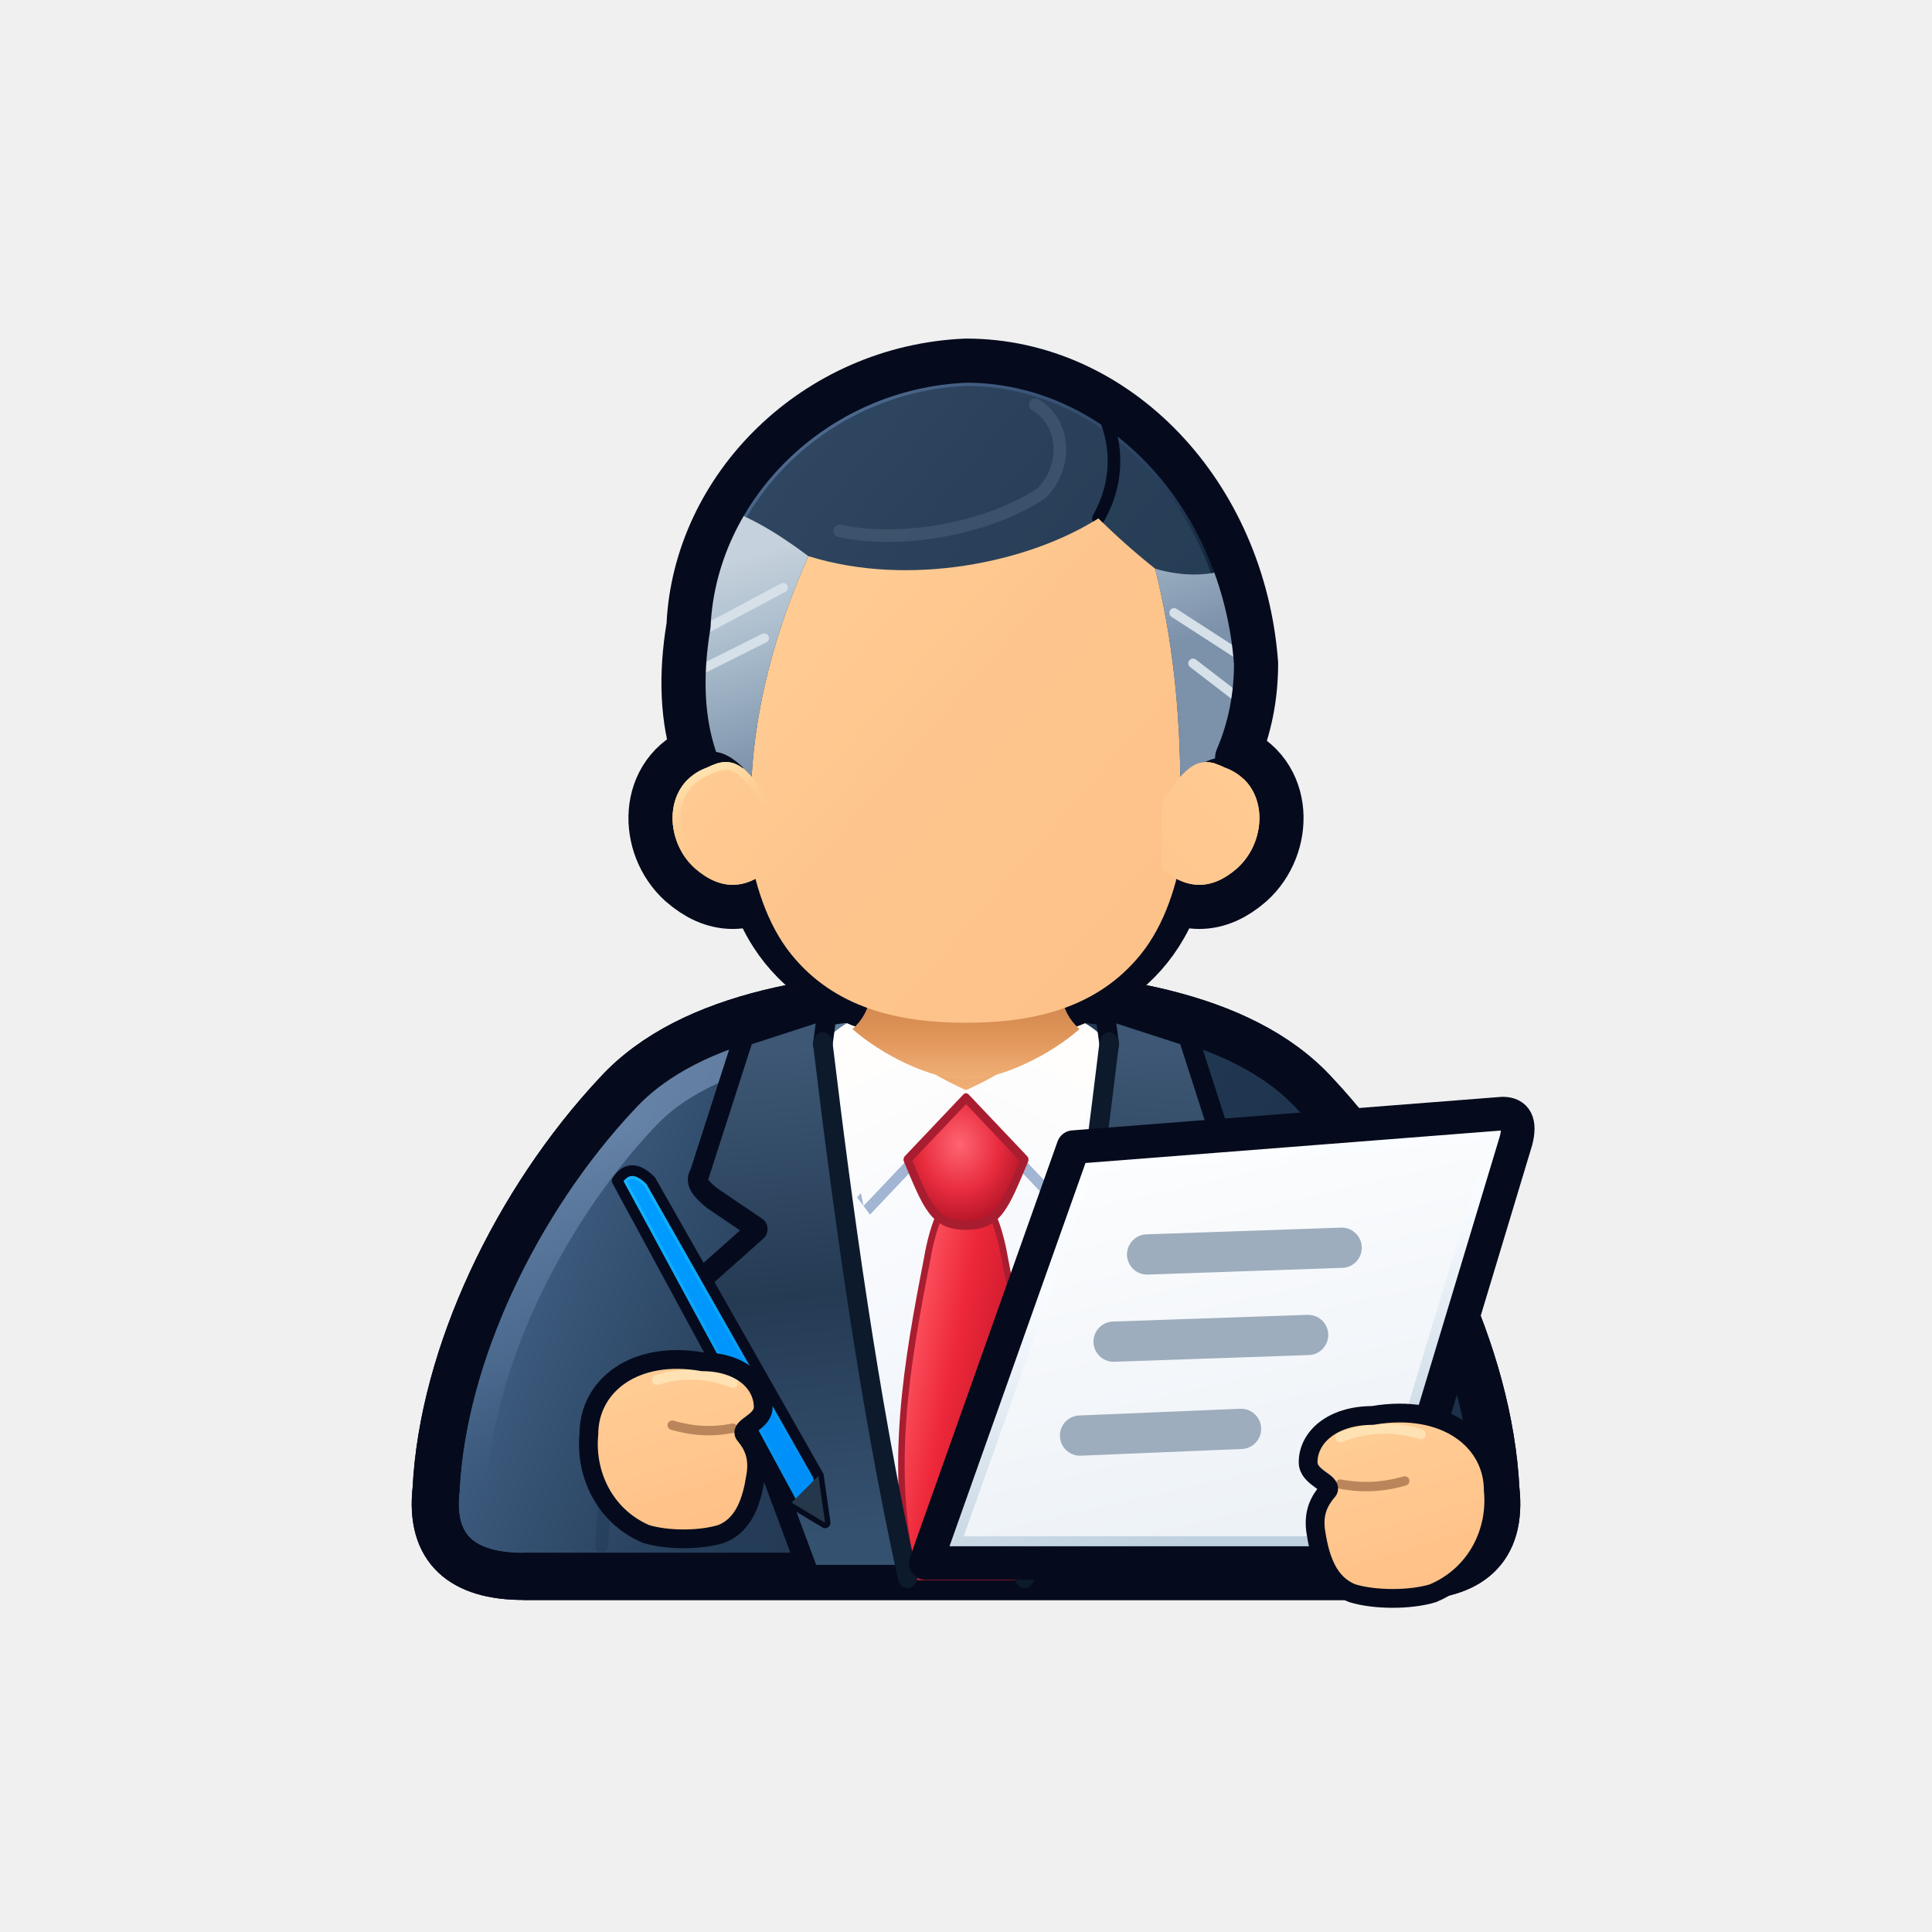
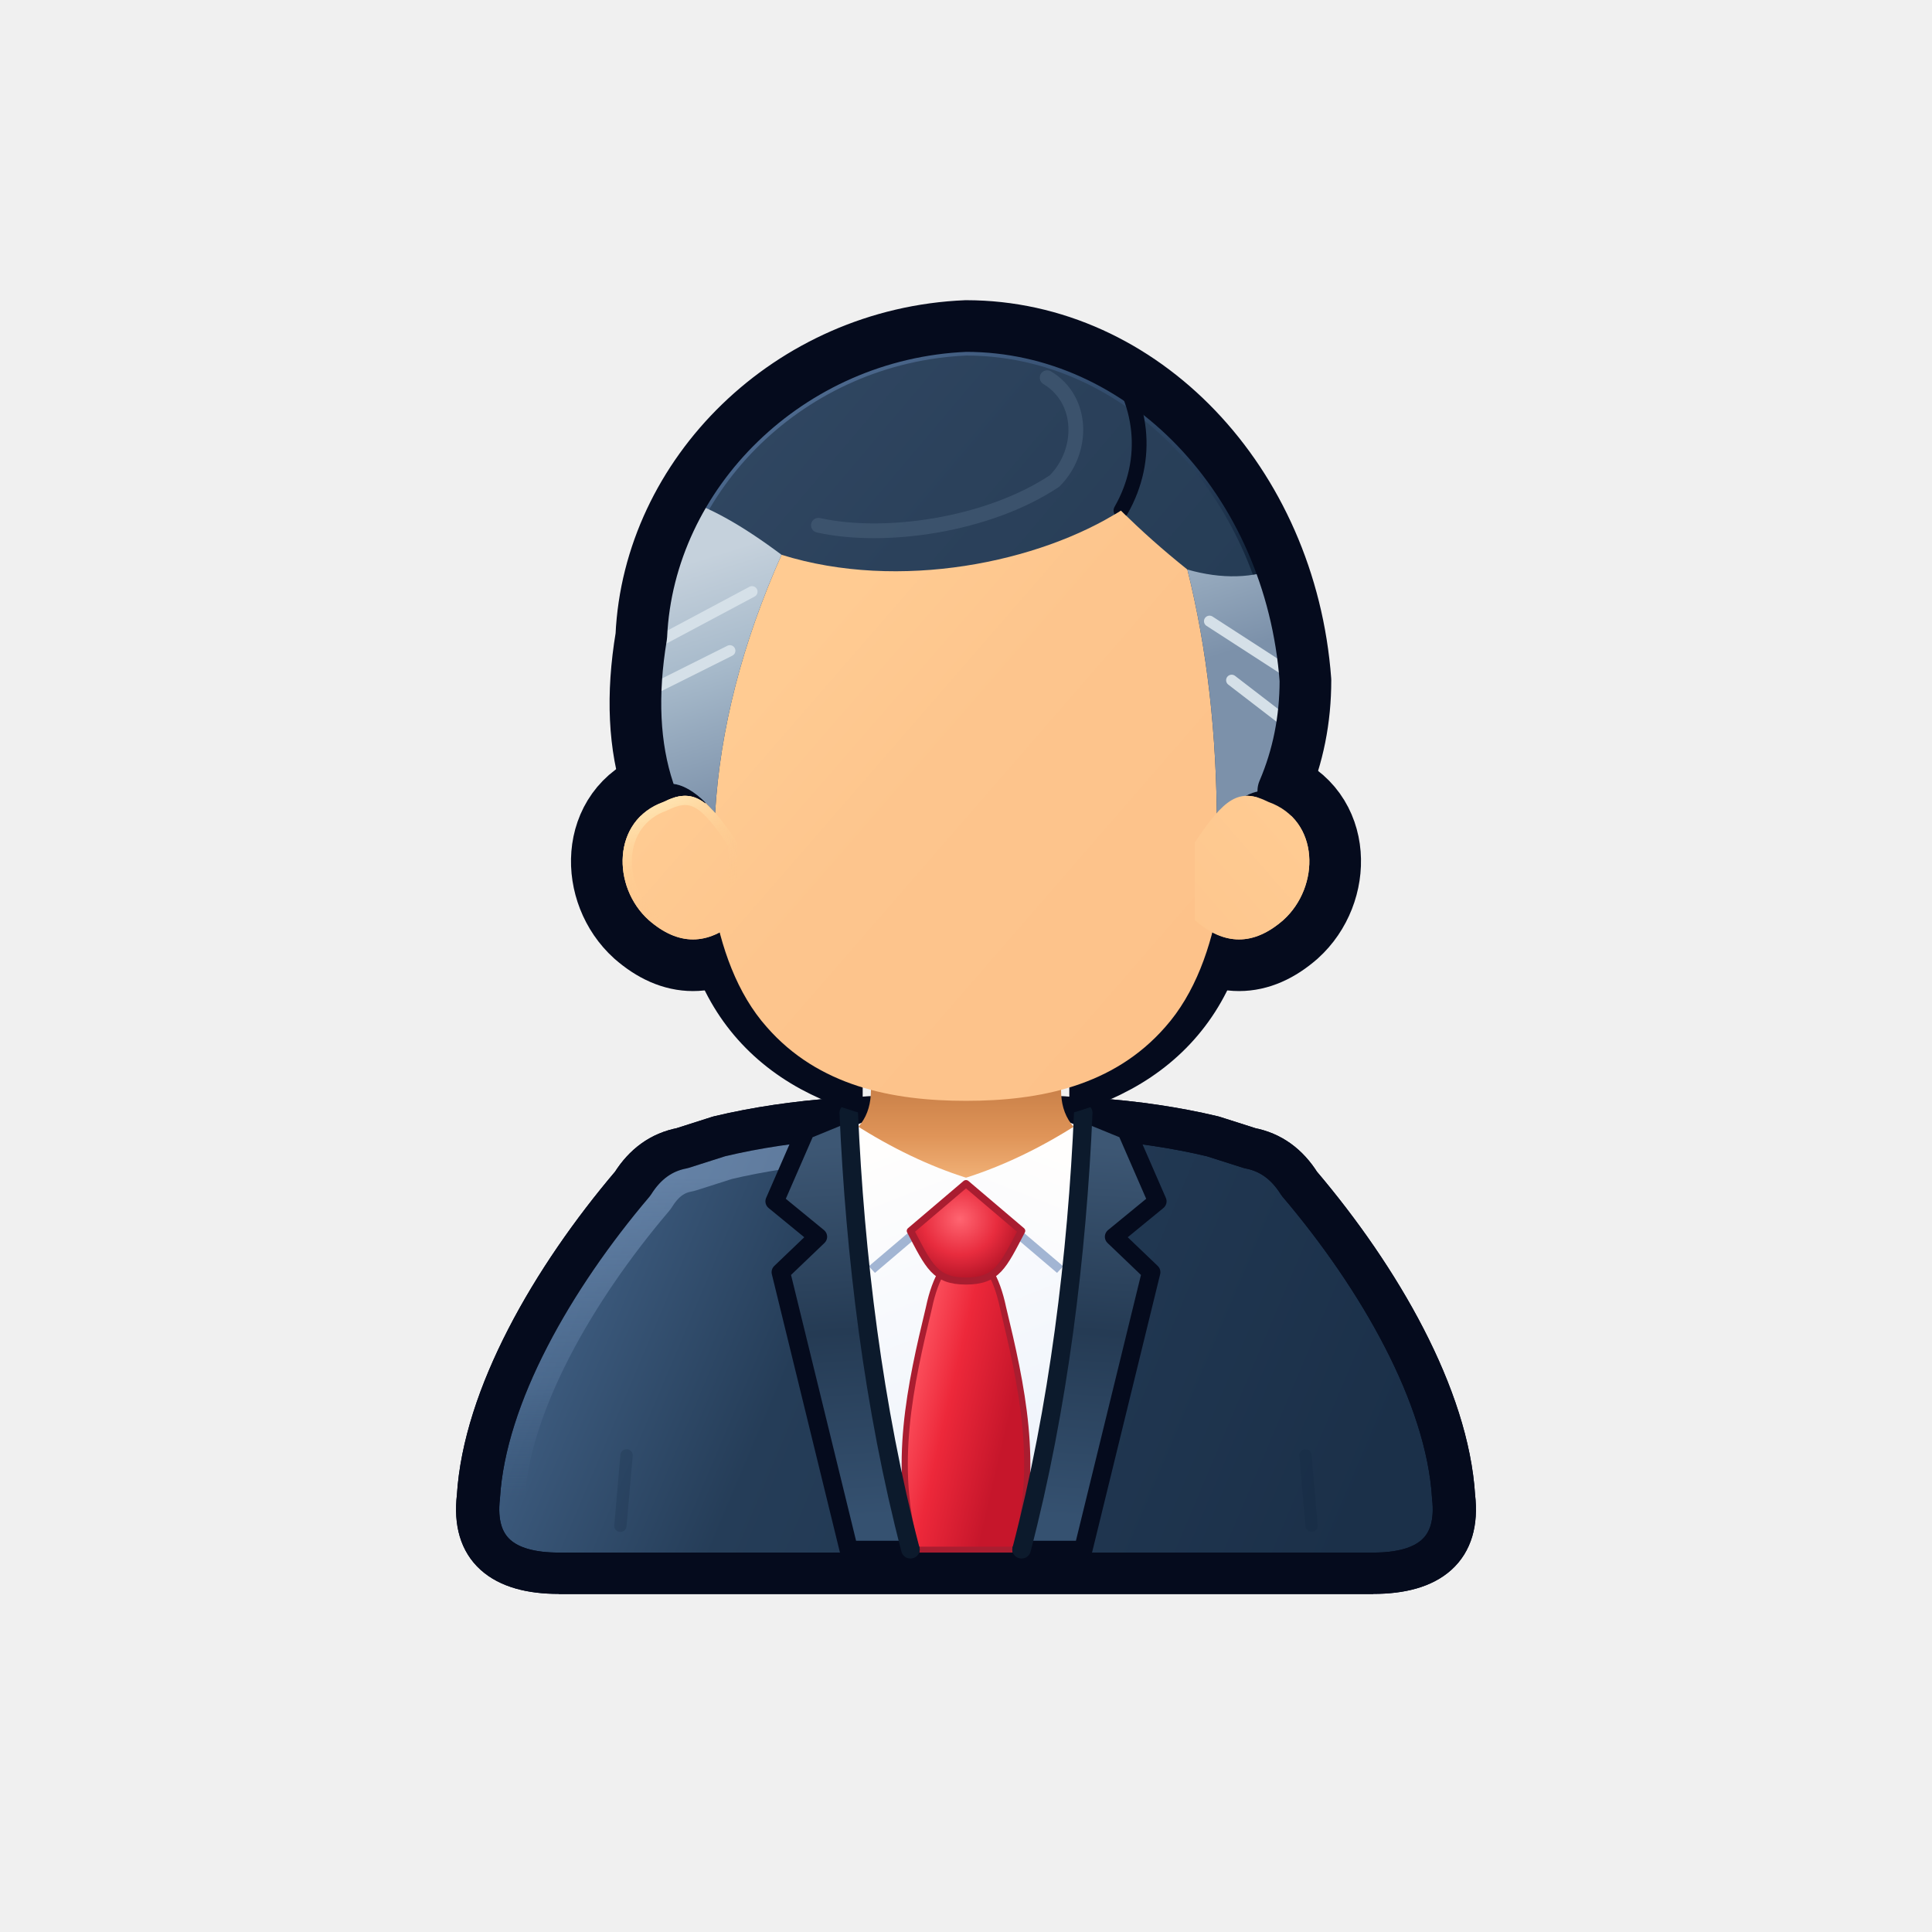
<svg xmlns="http://www.w3.org/2000/svg" width="288" height="288" viewBox="0 0 288 288" role="img" aria-labelledby="decision-manager-title">
  <defs>
-     <linearGradient id="decision-manager-white" gradientUnits="objectBoundingBox" x1="0" y1="0" x2="0.3" y2="1">
-       <stop offset="0" stop-color="#ffffff" stop-opacity="1" />
-       <stop offset="1" stop-color="#edf2f7" stop-opacity="1" />
-     </linearGradient>
-     <linearGradient id="decision-manager-white-edge" gradientUnits="objectBoundingBox" x1="0" y1="0" x2="0.3" y2="1">
-       <stop offset="0" stop-color="#ffffff" stop-opacity="1" />
-       <stop offset="0.45" stop-color="#f7fbff" stop-opacity="1" />
-       <stop offset="1" stop-color="#bfd0de" stop-opacity="1" />
-     </linearGradient>
-     <linearGradient id="decision-manager-blue" gradientUnits="userSpaceOnUse" x1="96" y1="93" x2="192" y2="205">
-       <stop offset="0" stop-color="#10c4fb" stop-opacity="1" />
-       <stop offset="0.45" stop-color="#009cff" stop-opacity="1" />
-       <stop offset="1" stop-color="#0085f4" stop-opacity="1" />
-     </linearGradient>
-     <linearGradient id="decision-manager-blue-edge" gradientUnits="userSpaceOnUse" x1="91" y1="92" x2="191" y2="203">
-       <stop offset="0" stop-color="#83e7ff" stop-opacity="1" />
-       <stop offset="0.5" stop-color="#16b9ff" stop-opacity="0.6" />
-       <stop offset="1" stop-color="#006bdd" stop-opacity="0.7" />
-     </linearGradient>
-     <linearGradient id="decision-manager-skin" gradientUnits="objectBoundingBox" x1="0" y1="0" x2="0.3" y2="1">
-       <stop offset="0" stop-color="#ffcf98" stop-opacity="1" />
-       <stop offset="1" stop-color="#ffc187" stop-opacity="1" />
-     </linearGradient>
-     <path id="decision-manager-pen" d="M92 176 Q94 173 97 176 L122 220 L123 227 L118 224 Z" />
-     <clipPath id="decision-manager-pen-clip">
-       <use href="#decision-manager-pen" />
+     <path id="decision-manager-base-body" d="M144 158 C130 157 116 158 104 161 L98 163 Q93 164 90 169 C77 185 66 205 65 222 C64 231 69 235 78 235 H210 C219 235 224 231 223 222 C222 205 211 185 198 169 Q195 164 190 163 L184 161 C172 158 158 157 144 158Z" />
+     <clipPath id="decision-manager-base-body-clip">
+       <use href="#decision-manager-base-body" />
    </clipPath>
-     <path id="decision-manager-document" d="M160 171 L224 166 Q227 166 226 170 L207 233 H138 Z" />
-     <clipPath id="decision-manager-document-clip">
-       <use href="#decision-manager-document" />
+     <path id="decision-manager-base-face" d="M144 68 C125 68 110 76 109 111 C108 124 109 140 117 149 C124 157 134 159 144 159 C154 159 164 157 171 149 C179 140 180 124 179 111 C178 76 163 68 144 68 Z" />
+     <path id="decision-manager-base-neck" d="M144 144 C138 144 132 145 128 148 C129 153 129 157 126 160 C131 164 138 168 144 168 C150 168 157 164 162 160 C159 157 159 153 160 148 C156 145 150 144 144 144Z" />
+     <path id="decision-manager-base-shirt" d="M144 165 C136 165 132 161 129 158 C126 159 124 160 122 162 C125 183 129 208 135 231 C138 231 141 231 144 231 C147 231 150 231 153 231 C159 208 163 183 166 162 C164 160 162 159 159 158 C156 161 152 165 144 165 Z" />
+     <clipPath id="decision-manager-base-shirt-clip">
+       <use href="#decision-manager-base-shirt" />
    </clipPath>
-     <path id="decision-manager-hand-left" d="M 104.73 203 C 94.56 201.2 87.78 206.6 87.78 213.8 C 87.215 219.65 90.04 225.95 96.255 228.65 C 99.419 229.64 104.391 229.64 107.555 228.65 C 110.945 227.3 112.075 223.7 112.64 220.1 C 113.205 216.95 112.075 215.15 110.945 213.8 C 110.38 212.63 113.77 212 113.77 209.75 C 113.77 206.15 110.38 203 104.73 203 Z" />
-     <clipPath id="decision-manager-hand-left-clip">
-       <use href="#decision-manager-hand-left" />
-     </clipPath>
-     <path id="decision-manager-hand-right" d="M 204.6 211 C 215.4 209.14 222.6 214.72 222.6 222.16 C 223.2 228.205 220.2 234.715 213.6 237.505 C 210.24 238.528 204.96 238.528 201.6 237.505 C 198 236.11 196.8 232.39 196.2 228.67 C 195.6 225.415 196.8 223.555 198 222.16 C 198.6 220.951 195 220.3 195 217.975 C 195 214.255 198.6 211 204.6 211 Z" />
-     <clipPath id="decision-manager-hand-right-clip">
-       <use href="#decision-manager-hand-right" />
-     </clipPath>
-     <path id="decision-manager-person-base-body" d="M144 148 C124 148 103 151 92 163 C77 179 66 202 65 222 C64 231 69 235 78 235 H210 C219 235 224 231 223 222 C222 202 211 179 196 163 C185 151 164 148 144 148 Z" />
-     <clipPath id="decision-manager-person-base-body-clip">
-       <use href="#decision-manager-person-base-body" />
-     </clipPath>
-     <path id="decision-manager-person-base-face" d="M144 68 C125 68 110 76 109 111 C108 124 109 140 117 149 C124 157 134 159 144 159 C154 159 164 157 171 149 C179 140 180 124 179 111 C178 76 163 68 144 68 Z" />
-     <path id="decision-manager-person-base-neck" d="M144 144 C139 144 134 145 130 148 C131 153 131 157 128 160 C132 164 139 168 144 168 C149 168 156 164 160 160 C157 157 157 153 158 148 C154 145 149 144 144 144 Z" transform="translate(144 0) scale(1.125 1) translate(-144 0)" />
-     <path id="decision-manager-person-base-shirt" d="M144 165 C136 165 132 161 129 158 C126 159 124 160 122 162 C125 183 129 208 135 231 C138 231 141 231 144 231 C147 231 150 231 153 231 C159 208 163 183 166 162 C164 160 162 159 159 158 C156 161 152 165 144 165 Z" />
-     <clipPath id="decision-manager-person-base-shirt-clip">
-       <use href="#decision-manager-person-base-shirt" />
-     </clipPath>
-     <path id="decision-manager-person-base-tie" d="M144 181 C141 181 139 185 138 190 C135 203 132 217 136 231 C138 231 141 231 144 231 C147 231 150 231 152 231 C156 217 153 203 150 190 C149 185 147 181 144 181 Z" />
-     <path id="decision-manager-person-base-knot" d="M144 169 L135 177 C138 183 139 185.5 144 185.5 C149 185.5 150 183 153 177 L144 169 Z" />
-     <linearGradient id="decision-manager-person-base-suit-paint" gradientUnits="userSpaceOnUse" x1="82" y1="174" x2="208" y2="225">
+     <path id="decision-manager-base-tie" d="M144 181 C141 181 139 185 138 190 C135 203 132 217 136 231 C138 231 141 231 144 231 C147 231 150 231 152 231 C156 217 153 203 150 190 C149 185 147 181 144 181 Z" />
+     <path id="decision-manager-base-knot" d="M144 169 L135 177 C138 183 139 185.5 144 185.5 C149 185.5 150 183 153 177 L144 169 Z" />
+     <linearGradient id="decision-manager-base-suit-paint" gradientUnits="userSpaceOnUse" x1="82" y1="174" x2="208" y2="225">
      <stop offset="0" stop-color="#3f5e82" />
      <stop offset=".3" stop-color="#253d58" />
      <stop offset="1" stop-color="#1b3049" />
    </linearGradient>
-     <linearGradient id="decision-manager-person-base-lapel-paint" gradientUnits="userSpaceOnUse" x1="116" y1="163" x2="121" y2="226">
+     <linearGradient id="decision-manager-base-lapel-paint" gradientUnits="userSpaceOnUse" x1="116" y1="163" x2="121" y2="226">
      <stop offset="0" stop-color="#3d5774" />
      <stop offset=".5" stop-color="#253b54" />
      <stop offset="1" stop-color="#355170" />
    </linearGradient>
-     <linearGradient id="decision-manager-person-base-skin-paint" gradientUnits="userSpaceOnUse" x1="115" y1="105" x2="168" y2="151">
+     <linearGradient id="decision-manager-base-skin-paint" gradientUnits="userSpaceOnUse" x1="115" y1="105" x2="168" y2="151">
      <stop offset="0" stop-color="#ffcb92" />
      <stop offset=".35" stop-color="#fdc58d" />
      <stop offset="1" stop-color="#fdc28a" />
    </linearGradient>
-     <linearGradient id="decision-manager-person-base-neck-paint" gradientUnits="userSpaceOnUse" x1="144" y1="151" x2="144" y2="169">
+     <linearGradient id="decision-manager-base-neck-paint" gradientUnits="userSpaceOnUse" x1="144" y1="151" x2="144" y2="169">
      <stop offset="0" stop-color="#c57c45" />
      <stop offset=".55" stop-color="#df9458" />
      <stop offset="1" stop-color="#f3b47a" />
    </linearGradient>
-     <linearGradient id="decision-manager-person-base-white-paint" gradientUnits="userSpaceOnUse" x1="128" y1="164" x2="152" y2="223">
+     <linearGradient id="decision-manager-base-white-paint" gradientUnits="userSpaceOnUse" x1="128" y1="164" x2="152" y2="223">
      <stop offset="0" stop-color="#fffefd" />
      <stop offset="1" stop-color="#edf3fc" />
    </linearGradient>
-     <linearGradient id="decision-manager-person-base-blue-paint" gradientUnits="userSpaceOnUse" x1="135" y1="196" x2="153" y2="200">
+     <linearGradient id="decision-manager-base-blue-paint" gradientUnits="userSpaceOnUse" x1="135" y1="196" x2="153" y2="200">
      <stop offset="0" stop-color="#ff5965" />
      <stop offset=".45" stop-color="#ed283a" />
      <stop offset="1" stop-color="#c6162b" />
    </linearGradient>
-     <radialGradient id="decision-manager-person-base-knot-paint" gradientUnits="userSpaceOnUse" cx="143" cy="175" r="11">
+     <radialGradient id="decision-manager-base-knot-paint" gradientUnits="userSpaceOnUse" cx="143" cy="175" r="11">
      <stop stop-color="#ff6571" />
      <stop offset=".55" stop-color="#e82c3e" />
      <stop offset="1" stop-color="#ae1225" />
    </radialGradient>
-     <linearGradient id="decision-manager-person-base-hair-paint" gradientUnits="userSpaceOnUse" x1="112" y1="65" x2="164" y2="109">
+     <linearGradient id="decision-manager-base-hair-paint" gradientUnits="userSpaceOnUse" x1="112" y1="65" x2="164" y2="109">
      <stop offset="0" stop-color="#304762" />
      <stop offset=".45" stop-color="#2b415b" />
      <stop offset="1" stop-color="#263d56" />
    </linearGradient>
-     <path id="decision-manager-person-base-lapel-left" d="M122 162 L122.749 157.3 L109.946 160.8 L103 179 Q102 180 105 182 L112 186 L104 192 Q103 193 105 197 L120 231 H135 C129 208 125 183 122 162 Z" />
-     <path id="decision-manager-person-base-collar-left" d="M128 159 Q136 165 144 168 L144 169 L128.25 183 L123 161 Z" />
-     <path id="decision-manager-person-base-ear-left" d="M113 124 C109 118 107 116.5 103 118.5 C96 121 96 130 101 134.5 C105 138 109 138 113 134.5 Z" />
-     <linearGradient id="decision-manager-person-base-sweep-bevel" gradientUnits="userSpaceOnUse" x1="108" y1="58" x2="148" y2="112">
+     <path id="decision-manager-base-lapel-left" d="M125 157 L118 160 L113 172 L120 178 L114 184 L125 231 H135 C129 207 126 181 125 157Z" />
+     <path id="decision-manager-base-collar-left" d="M126 159 Q135 165 144 168 L144 169 L128.25 183 L123 161Z" />
+     <path id="decision-manager-base-ear-left" d="M113 124 C109 118 107 116.5 103 118.5 C96 121 96 130 101 134.5 C105 138 109 138 113 134.5 Z" />
+     <linearGradient id="decision-manager-base-sweep-bevel" gradientUnits="userSpaceOnUse" x1="108" y1="58" x2="148" y2="112">
      <stop offset="0" stop-color="#6381a8" stop-opacity="0.95" />
      <stop offset="0.4" stop-color="#3f5b80" stop-opacity="0.8" />
      <stop offset="0.75" stop-color="#2a4260" stop-opacity="0.7" />
      <stop offset="1" stop-color="#102137" stop-opacity="0.9" />
    </linearGradient>
-     <linearGradient id="decision-manager-person-base-suit-bevel" gradientUnits="userSpaceOnUse" x1="80" y1="168" x2="80" y2="222">
+     <linearGradient id="decision-manager-base-suit-bevel" gradientUnits="userSpaceOnUse" x1="80" y1="168" x2="80" y2="222">
      <stop offset="0" stop-color="#88a5cb" stop-opacity=".55" />
      <stop offset=".65" stop-color="#6584aa" stop-opacity=".35" />
      <stop offset="1" stop-color="#4d6b8f" stop-opacity="0" />
    </linearGradient>
-     <linearGradient id="decision-manager-person-base-ear-bevel" gradientUnits="userSpaceOnUse" x1="101" y1="119" x2="107" y2="132">
+     <linearGradient id="decision-manager-base-ear-bevel" gradientUnits="userSpaceOnUse" x1="101" y1="119" x2="107" y2="132">
      <stop offset="0" stop-color="#ffe7b5" stop-opacity="0.95" />
      <stop offset="0.5" stop-color="#ffd599" stop-opacity="0.3" />
      <stop offset="1" stop-color="#fdc28a" stop-opacity="0" />
    </linearGradient>
-     <clipPath id="decision-manager-person-base-ear-clip">
-       <use href="#decision-manager-person-base-ear-left" />
+     <clipPath id="decision-manager-base-ear-clip">
+       <use href="#decision-manager-base-ear-left" />
    </clipPath>
-     <path id="decision-manager-person-base-collar-shadow-left" d="M135 177 L128.25 183" />
-     <path id="decision-manager-person-base-lapel-seam-left" d="M122 162 C125 183 129 208 135 231" />
-     <path id="decision-manager-person-base-lapel-rim-left" d="M122 162 L122.749 157.3 L109.946 160.8 L103 179 Q102 180 105 182 L112 186 L104 192 Q103 193 105 197 L120 231 H135" />
-     <path id="decision-manager-person-base-shoulder-left" d="M144 148 C124 148 103 151 92 163 C77 179 66 202 65 222" />
-     <path id="decision-manager-person-base-hem" d="M78 235 H210" />
-     <path id="decision-manager-person-mature-hair" d="M101 117 Q98 108 100 96 C101 74 120 55 144 54 C168 54 188 75 190 102 Q190 110 187 117 Q181 116 178 122 Q178 103 174 87 Q169 83 165 79 C154 86 135 90 119 85 Q111 103 110 120 Q105 114 101 117 Z" />
-     <clipPath id="decision-manager-person-mature-hair-clip">
-       <use href="#decision-manager-person-mature-hair" />
+     <path id="decision-manager-base-collar-shadow-left" d="M135 177 L128.25 183" />
+     <path id="decision-manager-base-lapel-seam-left" d="M125 157 C126 181 129 207 135 231" />
+     <path id="decision-manager-base-lapel-rim-left" d="M125 157 L118 160 L113 172 L120 178 L114 184 L125 231 H135" />
+     <path id="decision-manager-base-shoulder-left" d="M144 158 C130 157 116 158 104 161 L98 163 Q93 164 90 169 C77 185 66 205 65 222" />
+     <path id="decision-manager-base-hem" d="M78 235 H210" />
+     <path id="decision-manager-mature-hair" d="M101 117 Q98 108 100 96 C101 74 120 55 144 54 C168 54 188 75 190 102 Q190 110 187 117 Q181 116 178 122 Q178 103 174 87 Q169 83 165 79 C154 86 135 90 119 85 Q111 103 110 120 Q105 114 101 117 Z" />
+     <clipPath id="decision-manager-mature-hair-clip">
+       <use href="#decision-manager-mature-hair" />
    </clipPath>
-     <path id="decision-manager-person-temple-left" d="M100 96 C100.3 89.4 102.22 83.07 105.409 77.415 Q111 79 119 85 Q111 103 110 120 Q105 114 101 117 Q98 108 100 96 Z" />
-     <clipPath id="decision-manager-person-temple-left-clip">
-       <use href="#decision-manager-person-temple-left" />
+     <path id="decision-manager-temple-left" d="M100 96 C100.3 89.4 102.22 83.07 105.409 77.415 Q111 79 119 85 Q111 103 110 120 Q105 114 101 117 Q98 108 100 96 Z" />
+     <clipPath id="decision-manager-temple-left-clip">
+       <use href="#decision-manager-temple-left" />
    </clipPath>
-     <path id="decision-manager-person-temple-right" d="M174 87 Q181 89 186.752 86.64 C188.48 91.44 189.6 96.6 190 102 Q190 110 187 117 Q181 116 178 122 Q178 103 174 87 Z" />
-     <clipPath id="decision-manager-person-temple-right-clip">
-       <use href="#decision-manager-person-temple-right" />
+     <path id="decision-manager-temple-right" d="M174 87 Q181 89 186.752 86.64 C188.48 91.44 189.6 96.6 190 102 Q190 110 187 117 Q181 116 178 122 Q178 103 174 87 Z" />
+     <clipPath id="decision-manager-temple-right-clip">
+       <use href="#decision-manager-temple-right" />
    </clipPath>
-     <linearGradient id="decision-manager-person-temple-paint" gradientUnits="userSpaceOnUse" x1="100" y1="88" x2="110" y2="120">
+     <linearGradient id="decision-manager-temple-paint" gradientUnits="userSpaceOnUse" x1="100" y1="88" x2="110" y2="120">
      <stop offset="0" stop-color="#c5d1dc" />
      <stop offset="0.45" stop-color="#a6b9ca" />
      <stop offset="1" stop-color="#7c91aa" />
    </linearGradient>
+     <mask id="decision-manager-base-neck-continuity" maskUnits="userSpaceOnUse" x="85" y="80" width="120" height="110">
+       <rect x="85" y="80" width="120" height="110" fill="white" />
+       <rect x="130" y="146" width="28" height="35" fill="black" />
+     </mask>
  </defs>
  <g stroke-linecap="round" stroke-linejoin="round">
-     <g transform="" stroke-linecap="round" stroke-linejoin="round" id="decision-manager-approval-based-person">
-       <g id="decision-manager-person-torso-placement">
-         <use href="#decision-manager-person-base-body" fill="url(#decision-manager-person-base-suit-paint)" stroke="#050b1d" stroke-width="7" />
-         <use href="#decision-manager-person-base-shoulder-left" fill="none" stroke="url(#decision-manager-person-base-suit-bevel)" stroke-width="15" clip-path="url(#decision-manager-person-base-body-clip)" />
-         <use href="#decision-manager-person-base-body" fill="none" stroke="#050b1d" stroke-width="7" />
-         <use href="#decision-manager-person-base-hem" fill="none" stroke="#050b1d" stroke-width="7" stroke-linecap="butt" />
-         <g transform="matrix(.97 0 0 1.150685 4.32 -30.80822)">
+     <g stroke-linecap="round" stroke-linejoin="round">
+       <g id="decision-manager-torso-placement" transform="translate(144 231) scale(0.92 0.88) translate(-144 -231)">
+         <use href="#decision-manager-base-body" fill="url(#decision-manager-base-suit-paint)" stroke="#050b1d" stroke-width="7" />
+         <use href="#decision-manager-base-shoulder-left" fill="none" stroke="url(#decision-manager-base-suit-bevel)" stroke-width="15" clip-path="url(#decision-manager-base-body-clip)" />
+         <use href="#decision-manager-base-body" fill="none" stroke="#050b1d" stroke-width="7" />
+         <use href="#decision-manager-base-hem" fill="none" stroke="#050b1d" stroke-width="7" stroke-linecap="butt" />
+         <g>
          <path d="M89 215 L88 227 M199 215 L200 227" fill="none" stroke="#10253d" stroke-width="2" opacity=".2" />
-           <use href="#decision-manager-person-base-shirt" fill="url(#decision-manager-person-base-white-paint)" />
-           <use href="#decision-manager-person-base-neck" fill="url(#decision-manager-person-base-neck-paint)" />
-           <use href="#decision-manager-person-base-tie" fill="url(#decision-manager-person-base-blue-paint)" stroke="#a91d30" stroke-width="1" />
-           <use href="#decision-manager-person-base-collar-shadow-left" fill="none" clip-path="url(#decision-manager-person-base-shirt-clip)" stroke="#a2b5d3" stroke-width="3" stroke-linecap="butt" />
-           <use href="#decision-manager-person-base-collar-shadow-left" fill="none" transform="translate(288 0) scale(-1 1)" clip-path="url(#decision-manager-person-base-shirt-clip)" stroke="#a2b5d3" stroke-width="3" stroke-linecap="butt" />
-           <use href="#decision-manager-person-base-collar-left" fill="url(#decision-manager-person-base-white-paint)" />
-           <use href="#decision-manager-person-base-collar-left" fill="url(#decision-manager-person-base-white-paint)" transform="translate(288 0) scale(-1 1)" />
-           <use href="#decision-manager-person-base-knot" fill="url(#decision-manager-person-base-knot-paint)" stroke="#a91d30" stroke-width="1.2" />
-           <use href="#decision-manager-person-base-lapel-left" fill="url(#decision-manager-person-base-lapel-paint)" />
-           <use href="#decision-manager-person-base-lapel-left" fill="url(#decision-manager-person-base-lapel-paint)" transform="translate(288 0) scale(-1 1)" />
-           <use href="#decision-manager-person-base-lapel-rim-left" fill="none" stroke="#050b1d" stroke-width="3" />
-           <use href="#decision-manager-person-base-lapel-rim-left" fill="none" stroke="#050b1d" stroke-width="3" transform="translate(288 0) scale(-1 1)" />
-           <use href="#decision-manager-person-base-lapel-seam-left" fill="none" stroke="#0c1a2c" stroke-width="3" />
-           <use href="#decision-manager-person-base-lapel-seam-left" fill="none" stroke="#0c1a2c" stroke-width="3" transform="translate(288 0) scale(-1 1)" />
+           <use href="#decision-manager-base-shirt" fill="url(#decision-manager-base-white-paint)" />
+           <use href="#decision-manager-base-neck" fill="url(#decision-manager-base-neck-paint)" />
+           <use href="#decision-manager-base-tie" fill="url(#decision-manager-base-blue-paint)" stroke="#a91d30" stroke-width="1" />
+           <use href="#decision-manager-base-collar-shadow-left" fill="none" clip-path="url(#decision-manager-base-shirt-clip)" stroke="#a2b5d3" stroke-width="3" stroke-linecap="butt" />
+           <use href="#decision-manager-base-collar-shadow-left" fill="none" transform="translate(288 0) scale(-1 1)" clip-path="url(#decision-manager-base-shirt-clip)" stroke="#a2b5d3" stroke-width="3" stroke-linecap="butt" />
+           <use href="#decision-manager-base-collar-left" fill="url(#decision-manager-base-white-paint)" />
+           <use href="#decision-manager-base-collar-left" fill="url(#decision-manager-base-white-paint)" transform="translate(288 0) scale(-1 1)" />
+           <use href="#decision-manager-base-knot" fill="url(#decision-manager-base-knot-paint)" stroke="#a91d30" stroke-width="1.2" />
+           <use href="#decision-manager-base-lapel-left" fill="url(#decision-manager-base-lapel-paint)" />
+           <use href="#decision-manager-base-lapel-left" fill="url(#decision-manager-base-lapel-paint)" transform="translate(288 0) scale(-1 1)" />
+           <use href="#decision-manager-base-lapel-rim-left" fill="none" stroke="#050b1d" stroke-width="3" />
+           <use href="#decision-manager-base-lapel-rim-left" fill="none" stroke="#050b1d" stroke-width="3" transform="translate(288 0) scale(-1 1)" />
+           <use href="#decision-manager-base-lapel-seam-left" fill="none" stroke="#0c1a2c" stroke-width="3" />
+           <use href="#decision-manager-base-lapel-seam-left" fill="none" stroke="#0c1a2c" stroke-width="3" transform="translate(288 0) scale(-1 1)" />
        </g>
      </g>
-       <g id="decision-manager-person-head-placement" transform="translate(8.64 3) scale(.94)">
-         <path fill="none" stroke="#050b1d" stroke-width="7" d="M109 134 C112 151 126 159 144 159 C162 159 176 151 179 134" />
-         <use href="#decision-manager-person-base-ear-left" fill="url(#decision-manager-person-base-skin-paint)" stroke="#050b1d" stroke-width="14" />
-         <use href="#decision-manager-person-base-ear-left" fill="url(#decision-manager-person-base-skin-paint)" stroke="#050b1d" stroke-width="14" transform="translate(288 0) scale(-1 1)" />
-         <use href="#decision-manager-person-base-ear-left" fill="url(#decision-manager-person-base-skin-paint)" />
-         <use href="#decision-manager-person-base-ear-left" fill="url(#decision-manager-person-base-skin-paint)" transform="translate(288 0) scale(-1 1)" />
-         <use href="#decision-manager-person-base-neck" fill="url(#decision-manager-person-base-neck-paint)" />
-         <use href="#decision-manager-person-base-face" fill="url(#decision-manager-person-base-skin-paint)" />
-         <g id="decision-manager-person-mature-hairstyle">
-           <use href="#decision-manager-person-mature-hair" fill="url(#decision-manager-person-base-hair-paint)" />
-           <path fill="none" stroke="url(#decision-manager-person-base-sweep-bevel)" stroke-width="8" clip-path="url(#decision-manager-person-mature-hair-clip)" d="M101 117 Q98 108 100 96 C101 74 120 55 144 54 C168 54 188 75 190 102 Q190 110 187 117" />
-           <use href="#decision-manager-person-temple-left" fill="url(#decision-manager-person-temple-paint)" />
-           <use href="#decision-manager-person-temple-right" fill="url(#decision-manager-person-temple-paint)" />
-           <path d="M100 98 L115 90 M100 104 L112 98" fill="none" stroke="#d5e0e8" stroke-width="1.5" clip-path="url(#decision-manager-person-temple-left-clip)" />
-           <path d="M177 94 L194 105 M180 102 L193 112" fill="none" stroke="#d5e0e8" stroke-width="1.5" clip-path="url(#decision-manager-person-temple-right-clip)" />
+       <g id="decision-manager-head-placement" transform="translate(144 108) scale(1.1 1.1) translate(-144 -108)">
+         <path fill="none" stroke="#050b1d" stroke-width="7" d="M109 134 C112 151 126 159 144 159 C162 159 176 151 179 134" mask="url(#decision-manager-base-neck-continuity)" />
+         <use href="#decision-manager-base-ear-left" fill="url(#decision-manager-base-skin-paint)" stroke="#050b1d" stroke-width="14" />
+         <use href="#decision-manager-base-ear-left" fill="url(#decision-manager-base-skin-paint)" stroke="#050b1d" stroke-width="14" transform="translate(288 0) scale(-1 1)" />
+         <use href="#decision-manager-base-ear-left" fill="url(#decision-manager-base-skin-paint)" />
+         <use href="#decision-manager-base-ear-left" fill="url(#decision-manager-base-skin-paint)" transform="translate(288 0) scale(-1 1)" />
+         <use href="#decision-manager-base-face" fill="url(#decision-manager-base-skin-paint)" />
+         <g id="decision-manager-mature-hairstyle">
+           <use href="#decision-manager-mature-hair" fill="url(#decision-manager-base-hair-paint)" />
+           <path fill="none" stroke="url(#decision-manager-base-sweep-bevel)" stroke-width="8" clip-path="url(#decision-manager-mature-hair-clip)" d="M101 117 Q98 108 100 96 C101 74 120 55 144 54 C168 54 188 75 190 102 Q190 110 187 117" />
+           <use href="#decision-manager-temple-left" fill="url(#decision-manager-temple-paint)" />
+           <use href="#decision-manager-temple-right" fill="url(#decision-manager-temple-paint)" />
+           <path d="M100 98 L115 90 M100 104 L112 98" fill="none" stroke="#d5e0e8" stroke-width="1.5" clip-path="url(#decision-manager-temple-left-clip)" />
+           <path d="M177 94 L194 105 M180 102 L193 112" fill="none" stroke="#d5e0e8" stroke-width="1.5" clip-path="url(#decision-manager-temple-right-clip)" />
          <path d="M101 117 Q98 108 100 96 C101 74 120 55 144 54 C168 54 188 75 190 102 Q190 110 187 117" fill="none" stroke="#050b1d" stroke-width="7" />
-           <path id="decision-manager-person-part-highlight" d="M155 61 C160 64 160 71 156 75 C147 81 133 83 124 81" fill="none" stroke="#49617a" stroke-width="2" stroke-opacity=".55" stroke-linecap="round" clip-path="url(#decision-manager-person-mature-hair-clip)" />
-           <path id="decision-manager-person-hair-part-line" d="M163 58 C168 64 169 72 165 79" fill="none" stroke="#050b1d" stroke-width="2" stroke-linecap="round" clip-path="url(#decision-manager-person-mature-hair-clip)" />
+           <path id="decision-manager-part-highlight" d="M155 61 C160 64 160 71 156 75 C147 81 133 83 124 81" fill="none" stroke="#49617a" stroke-width="2" stroke-opacity=".55" stroke-linecap="round" clip-path="url(#decision-manager-mature-hair-clip)" />
+           <path id="decision-manager-hair-part-line" d="M163 58 C168 64 169 72 165 79" fill="none" stroke="#050b1d" stroke-width="2" stroke-linecap="round" clip-path="url(#decision-manager-mature-hair-clip)" />
        </g>
-         <use href="#decision-manager-person-base-ear-left" fill="url(#decision-manager-person-base-skin-paint)" />
-         <use href="#decision-manager-person-base-ear-left" fill="url(#decision-manager-person-base-skin-paint)" transform="translate(288 0) scale(-1 1)" />
-         <use href="#decision-manager-person-base-ear-left" fill="none" stroke="url(#decision-manager-person-base-ear-bevel)" stroke-width="2.5" clip-path="url(#decision-manager-person-base-ear-clip)" />
+         <use href="#decision-manager-base-ear-left" fill="url(#decision-manager-base-skin-paint)" />
+         <use href="#decision-manager-base-ear-left" fill="url(#decision-manager-base-skin-paint)" transform="translate(288 0) scale(-1 1)" />
+         <use href="#decision-manager-base-ear-left" fill="none" stroke="url(#decision-manager-base-ear-bevel)" stroke-width="2.5" clip-path="url(#decision-manager-base-ear-clip)" />
      </g>
    </g>
-     <use href="#decision-manager-pen" fill="url(#decision-manager-blue)" />
-     <use href="#decision-manager-pen" fill="none" stroke="url(#decision-manager-blue-edge)" stroke-width="2.5" clip-path="url(#decision-manager-pen-clip)" />
-     <use href="#decision-manager-pen" fill="none" stroke="#050b1d" stroke-width="1.6" />
-     <path id="decision-manager-pen-tip" d="M118 224 L122 220 L123 227 Z" fill="#24374b" />
-     <use href="#decision-manager-document" fill="url(#decision-manager-white)" />
-     <use href="#decision-manager-document" fill="none" stroke="url(#decision-manager-white-edge)" stroke-width="8" clip-path="url(#decision-manager-document-clip)" />
-     <use href="#decision-manager-document" fill="none" stroke="#050b1d" stroke-width="5" />
-     <path d="M171 187 L200 186" fill="none" stroke="#9dadbd" stroke-width="6" />
-     <path d="M166 200 L195 199" fill="none" stroke="#9dadbd" stroke-width="6" />
-     <path d="M161 214 L185 213" fill="none" stroke="#9dadbd" stroke-width="6" />
-     <use href="#decision-manager-hand-left" fill="url(#decision-manager-skin)" />
-     <path d="M 109.25 206.15 Q 103.6 203.9 97.95 205.7" fill="none" stroke="#ffe2b3" stroke-width="1.5" stroke-linecap="round" clip-path="url(#decision-manager-hand-left-clip)" />
-     <path id="decision-manager-hand-left-finger-creases" d="M 109.25 212.9 Q 104.73 213.8 100.21 212.45" fill="none" stroke="#ba855a" stroke-width="1.4" stroke-linecap="round" clip-path="url(#decision-manager-hand-left-clip)" stroke-linejoin="round" />
-     <use href="#decision-manager-hand-left" fill="none" stroke="#050b1d" stroke-width="2.8" />
-     <use href="#decision-manager-hand-right" fill="url(#decision-manager-skin)" />
-     <path d="M 199.8 214.255 Q 205.8 211.93 211.8 213.79" fill="none" stroke="#ffe2b3" stroke-width="1.5" stroke-linecap="round" clip-path="url(#decision-manager-hand-right-clip)" />
-     <path id="decision-manager-hand-right-finger-creases" d="M 199.8 221.23 Q 204.6 222.16 209.4 220.765" fill="none" stroke="#ba855a" stroke-width="1.4" stroke-linecap="round" clip-path="url(#decision-manager-hand-right-clip)" stroke-linejoin="round" />
-     <use href="#decision-manager-hand-right" fill="none" stroke="#050b1d" stroke-width="2.8" />
  </g>
</svg>
